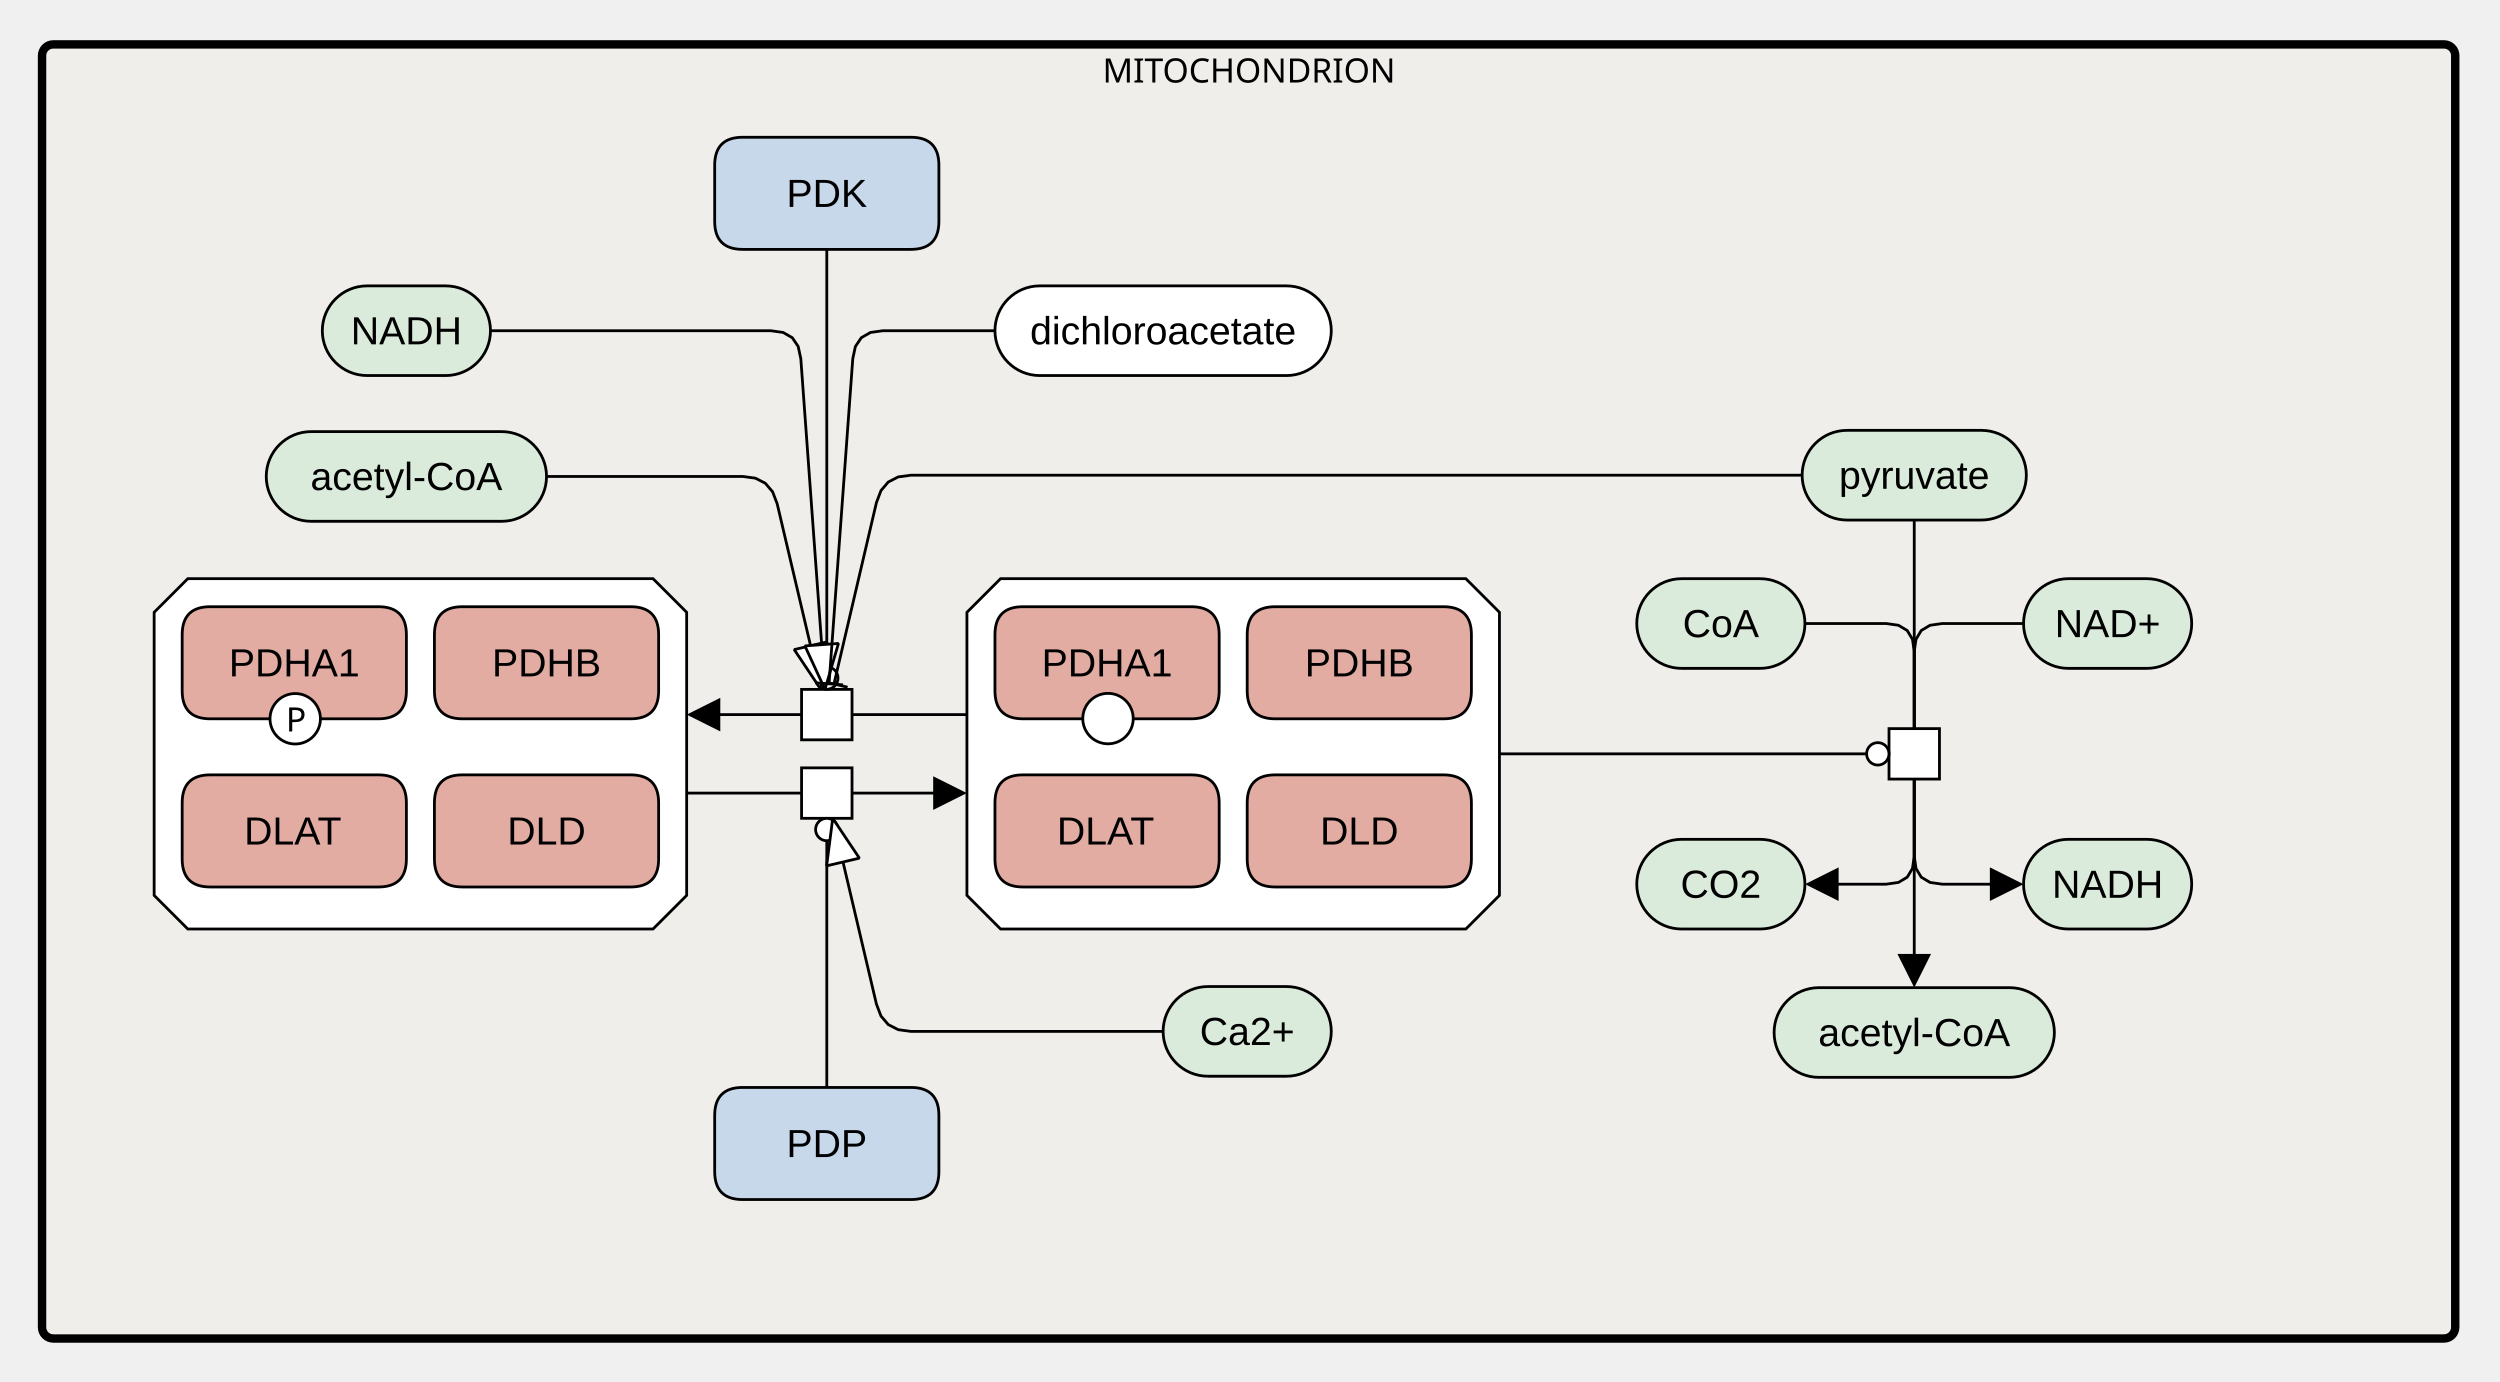
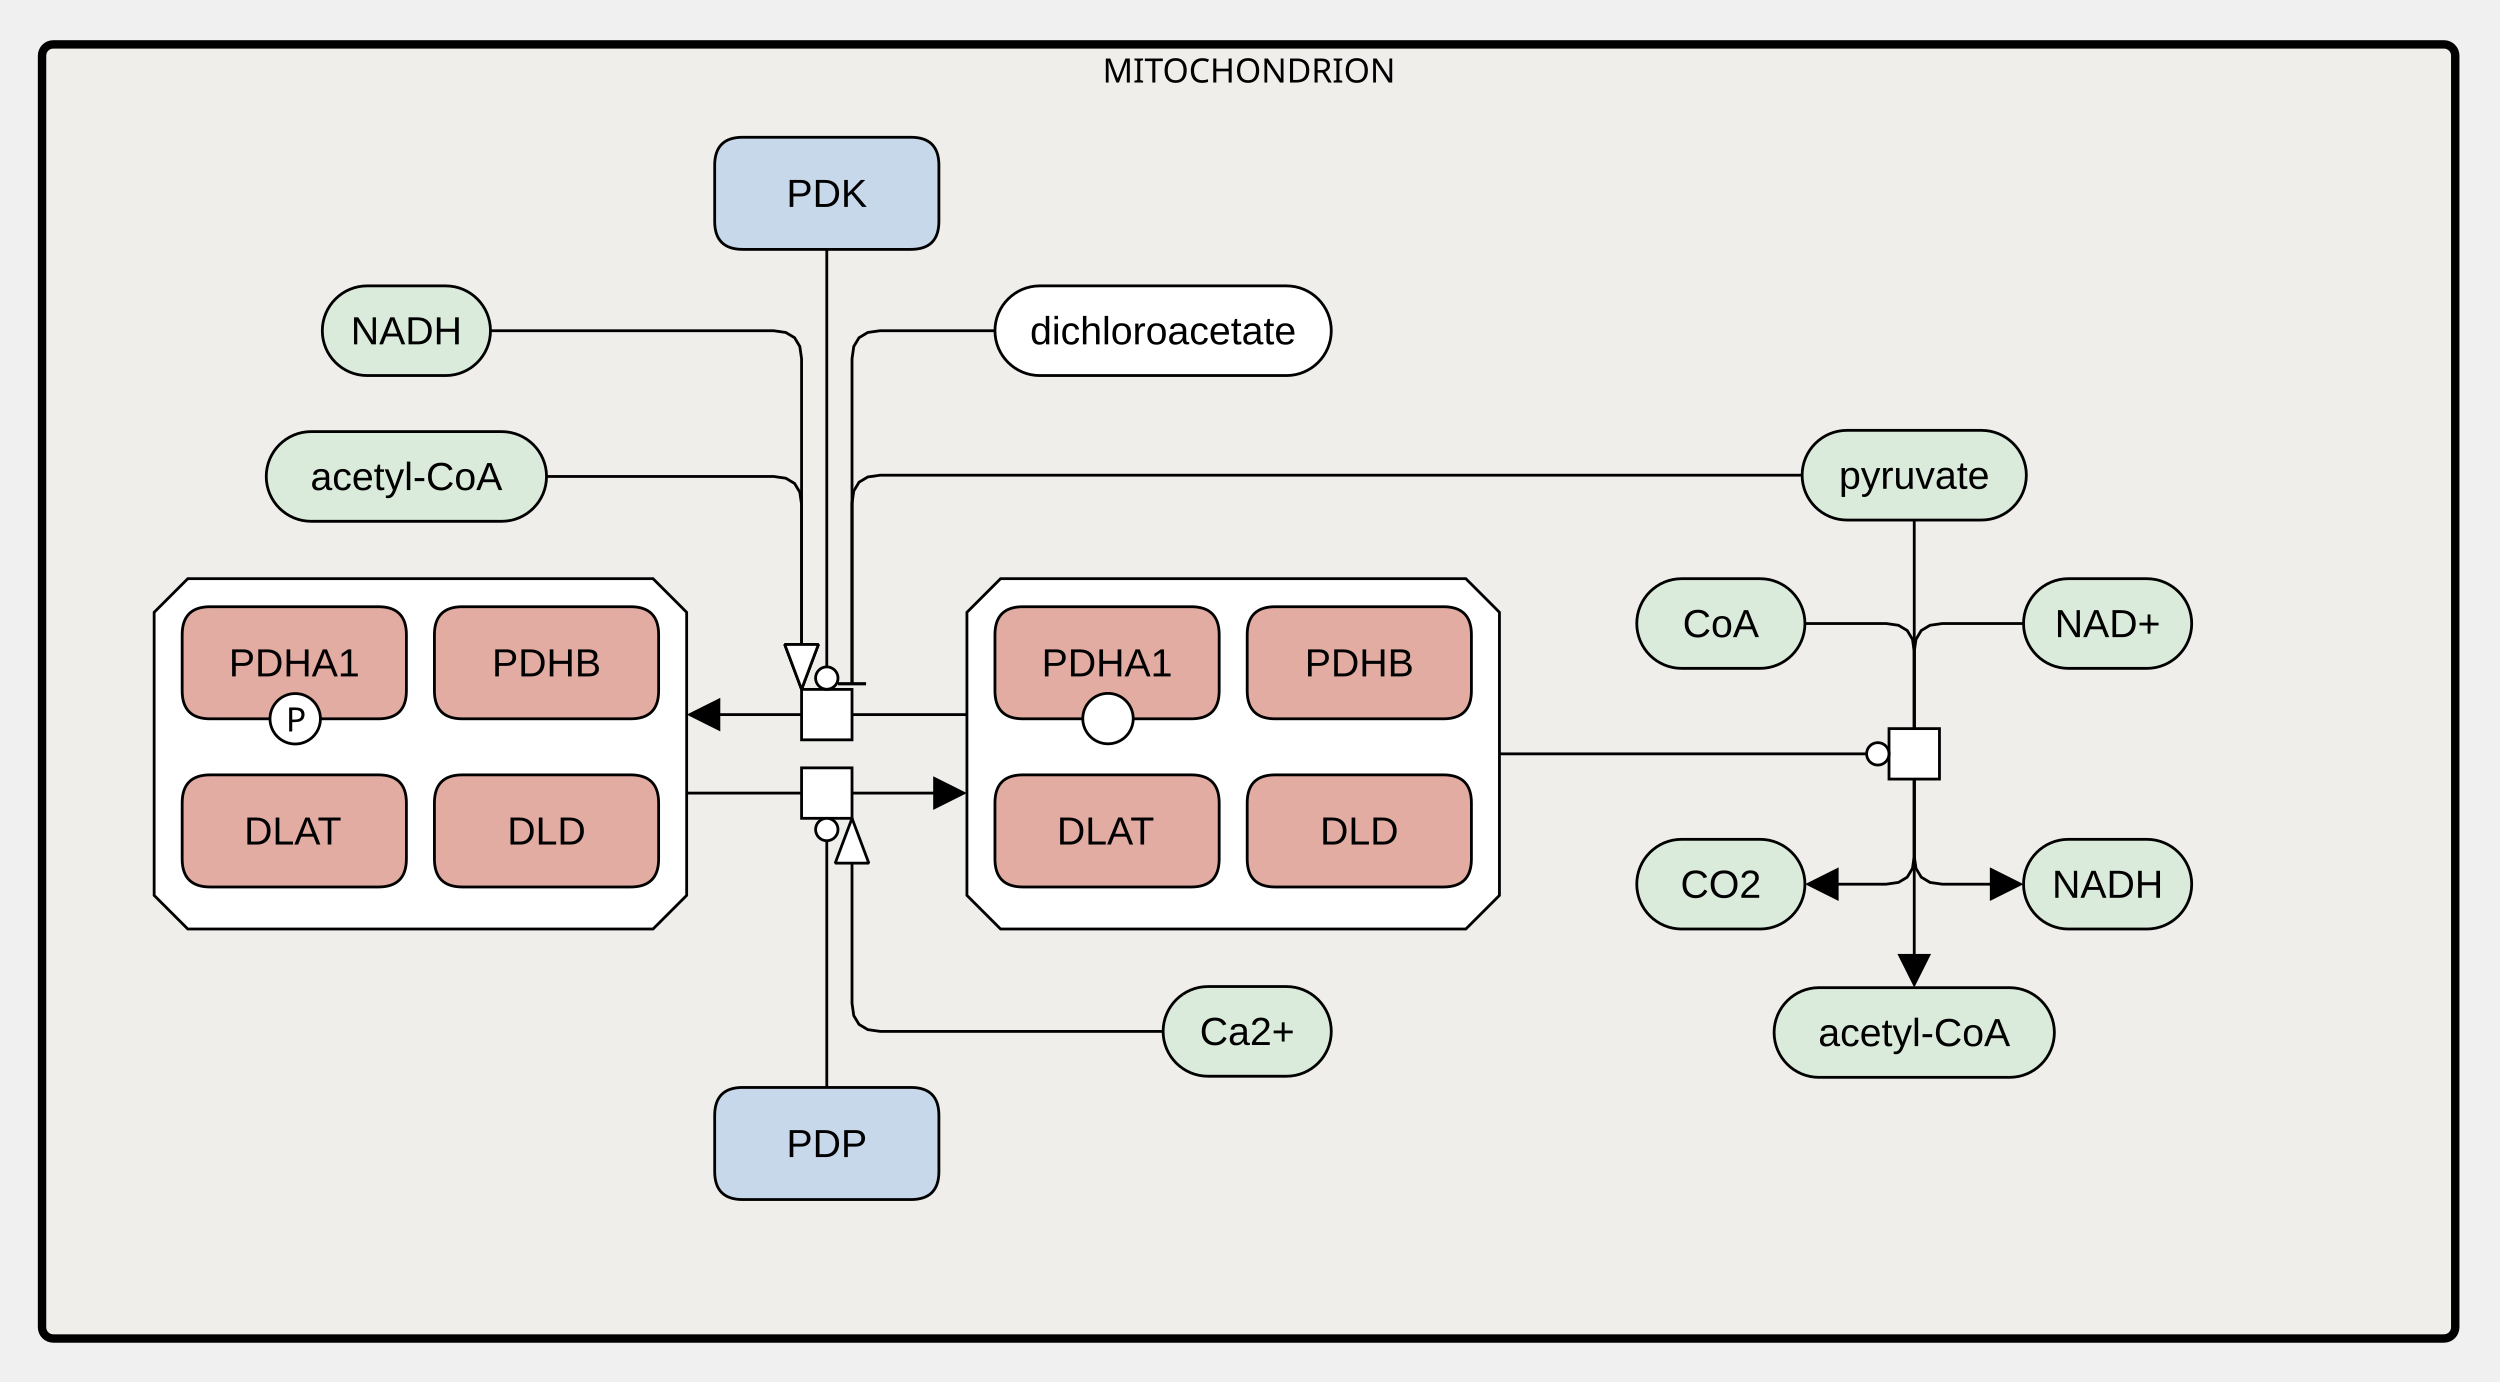
<svg xmlns="http://www.w3.org/2000/svg" xmlns:xlink="http://www.w3.org/1999/xlink" fill-opacity="1" color-rendering="auto" color-interpolation="auto" text-rendering="auto" stroke="black" stroke-linecap="square" width="892" stroke-miterlimit="10" shape-rendering="auto" stroke-opacity="1" fill="black" stroke-dasharray="none" font-weight="normal" stroke-width="1" height="493" font-family="'Dialog'" font-style="normal" stroke-linejoin="miter" font-size="12px" stroke-dashoffset="0" image-rendering="auto">
  <defs id="genericDefs" />
  <g>
    <defs id="defs1">
      <clipPath clipPathUnits="userSpaceOnUse" id="clipPath1">
        <path d="M0 0 L892 0 L892 493 L0 493 L0 0 Z" />
      </clipPath>
    </defs>
    <g id="y.node.0">
      <g transform="matrix(1,0,0,1,-415,-137)" fill-opacity="0.447" fill="rgb(237,235,228)" text-rendering="geometricPrecision" shape-rendering="geometricPrecision" stroke="rgb(237,235,228)" stroke-opacity="0.447">
        <rect x="430" y="152.842" width="861.029" rx="4" ry="4" height="461.736" stroke="none" />
      </g>
      <g>
        <g text-rendering="geometricPrecision" stroke-miterlimit="1.45" shape-rendering="geometricPrecision" font-family="sans-serif" transform="matrix(1,0,0,1,-415,-137)" stroke-linecap="butt">
          <text x="808.398" xml:space="preserve" y="166.443" stroke="none">MITOCHONDRION</text>
        </g>
      </g>
      <g text-rendering="geometricPrecision" stroke-miterlimit="1.45" stroke-width="3" shape-rendering="geometricPrecision" transform="matrix(1,0,0,1,-415,-137)" stroke-linecap="butt">
        <rect x="430" y="152.842" fill="none" width="861.029" rx="4" ry="4" height="461.736" />
      </g>
    </g>
    <g id="y.node.1">
      <a target="_blank" xlink:type="simple" xlink:href="https://www.ebi.ac.uk/chebi/searchId.do?chebiId=CHEBI:15361" xlink:show="new">
        <g fill="rgb(219,235,219)" text-rendering="geometricPrecision" shape-rendering="geometricPrecision" transform="matrix(1,0,0,1,-415,-137)" stroke="rgb(219,235,219)">
          <rect x="1058" y="290.552" width="80" rx="16" ry="16" height="32" stroke="none" />
        </g>
        <g text-rendering="geometricPrecision" stroke-miterlimit="1.45" shape-rendering="geometricPrecision" transform="matrix(1,0,0,1,-415,-137)" stroke-linecap="butt">
          <rect x="1058" y="290.552" fill="none" width="80" rx="16" ry="16" height="32" />
        </g>
        <g>
          <g font-size="14px" stroke-linecap="butt" transform="matrix(1,0,0,1,-415,-137)" text-rendering="geometricPrecision" font-family="'Arial'" shape-rendering="geometricPrecision" stroke-miterlimit="1.45">
            <text x="1071.152" xml:space="preserve" y="311.406" stroke="none">pyruvate</text>
          </g>
        </g>
      </a>
    </g>
    <g id="y.node.2">
      <g fill="white" text-rendering="geometricPrecision" shape-rendering="geometricPrecision" transform="matrix(1,0,0,1,-415,-137)" stroke="white">
        <rect x="1089" width="18" height="18" y="396.974" stroke="none" />
      </g>
      <g text-rendering="geometricPrecision" stroke-miterlimit="1.45" shape-rendering="geometricPrecision" transform="matrix(1,0,0,1,-415,-137)" stroke-linecap="butt">
        <rect fill="none" x="1089" width="18" height="18" y="396.974" />
      </g>
      <g />
    </g>
    <g id="y.node.3">
      <g fill="rgb(200,216,235)" text-rendering="geometricPrecision" shape-rendering="geometricPrecision" transform="matrix(1,0,0,1,-415,-137)" stroke="rgb(200,216,235)">
        <path d="M670 195.975 Q670 185.975 680 185.975 L740 185.975 Q750 185.975 750 195.975 L750 215.975 Q750 225.975 740 225.975 L680 225.975 Q670 225.975 670 215.975 Z" stroke="none" />
      </g>
      <g text-rendering="geometricPrecision" stroke-miterlimit="1.45" shape-rendering="geometricPrecision" transform="matrix(1,0,0,1,-415,-137)" stroke-linecap="butt">
        <path fill="none" d="M670 195.975 Q670 185.975 680 185.975 L740 185.975 Q750 185.975 750 195.975 L750 215.975 Q750 225.975 740 225.975 L680 225.975 Q670 225.975 670 215.975 Z" />
      </g>
      <g>
        <g font-size="14px" stroke-linecap="butt" transform="matrix(1,0,0,1,-415,-137)" text-rendering="geometricPrecision" font-family="'Arial'" shape-rendering="geometricPrecision" stroke-miterlimit="1.45">
          <text x="695.607" xml:space="preserve" y="210.828" stroke="none">PDK</text>
        </g>
      </g>
    </g>
    <g id="y.node.4">
      <g fill="rgb(200,216,235)" text-rendering="geometricPrecision" shape-rendering="geometricPrecision" transform="matrix(1,0,0,1,-415,-137)" stroke="rgb(200,216,235)">
        <path d="M670 535 Q670 525 680 525 L740 525 Q750 525 750 535 L750 555 Q750 565 740 565 L680 565 Q670 565 670 555 Z" stroke="none" />
      </g>
      <g text-rendering="geometricPrecision" stroke-miterlimit="1.45" shape-rendering="geometricPrecision" transform="matrix(1,0,0,1,-415,-137)" stroke-linecap="butt">
        <path fill="none" d="M670 535 Q670 525 680 525 L740 525 Q750 525 750 535 L750 555 Q750 565 740 565 L680 565 Q670 565 670 555 Z" />
      </g>
      <g>
        <g font-size="14px" stroke-linecap="butt" transform="matrix(1,0,0,1,-415,-137)" text-rendering="geometricPrecision" font-family="'Arial'" shape-rendering="geometricPrecision" stroke-miterlimit="1.45">
          <text x="695.607" xml:space="preserve" y="549.854" stroke="none">PDP</text>
        </g>
      </g>
    </g>
    <g id="y.node.5">
      <g fill="white" text-rendering="geometricPrecision" shape-rendering="geometricPrecision" transform="matrix(1,0,0,1,-415,-137)" stroke="white">
        <rect x="701" width="18" height="18" y="382.974" stroke="none" />
      </g>
      <g text-rendering="geometricPrecision" stroke-miterlimit="1.45" shape-rendering="geometricPrecision" transform="matrix(1,0,0,1,-415,-137)" stroke-linecap="butt">
        <rect fill="none" x="701" width="18" height="18" y="382.974" />
      </g>
      <g />
    </g>
    <g id="y.node.6">
      <g fill="white" text-rendering="geometricPrecision" shape-rendering="geometricPrecision" transform="matrix(1,0,0,1,-415,-137)" stroke="white">
        <rect x="701" width="18" height="18" y="410.974" stroke="none" />
      </g>
      <g text-rendering="geometricPrecision" stroke-miterlimit="1.45" shape-rendering="geometricPrecision" transform="matrix(1,0,0,1,-415,-137)" stroke-linecap="butt">
        <rect fill="none" x="701" width="18" height="18" y="410.974" />
      </g>
      <g />
    </g>
    <g id="y.node.7">
      <a target="_blank" xlink:type="simple" xlink:href="https://www.ebi.ac.uk/chebi/searchId.do?chebiId=CHEBI:57287" xlink:show="new">
        <g fill="rgb(219,235,219)" text-rendering="geometricPrecision" shape-rendering="geometricPrecision" transform="matrix(1,0,0,1,-415,-137)" stroke="rgb(219,235,219)">
          <rect x="999" y="343.474" width="60" rx="16" ry="16" height="32" stroke="none" />
        </g>
        <g text-rendering="geometricPrecision" stroke-miterlimit="1.45" shape-rendering="geometricPrecision" transform="matrix(1,0,0,1,-415,-137)" stroke-linecap="butt">
          <rect x="999" y="343.474" fill="none" width="60" rx="16" ry="16" height="32" />
        </g>
        <g>
          <g font-size="14px" stroke-linecap="butt" transform="matrix(1,0,0,1,-415,-137)" text-rendering="geometricPrecision" font-family="'Arial'" shape-rendering="geometricPrecision" stroke-miterlimit="1.45">
            <text x="1015.383" xml:space="preserve" y="364.328" stroke="none">CoA</text>
          </g>
        </g>
      </a>
    </g>
    <g id="y.node.8">
      <a target="_blank" xlink:type="simple" xlink:href="https://www.ebi.ac.uk/chebi/searchId.do?chebiId=CHEBI:57540" xlink:show="new">
        <g fill="rgb(219,235,219)" text-rendering="geometricPrecision" shape-rendering="geometricPrecision" transform="matrix(1,0,0,1,-415,-137)" stroke="rgb(219,235,219)">
          <rect x="1137" y="343.474" width="60" rx="16" ry="16" height="32" stroke="none" />
        </g>
        <g text-rendering="geometricPrecision" stroke-miterlimit="1.45" shape-rendering="geometricPrecision" transform="matrix(1,0,0,1,-415,-137)" stroke-linecap="butt">
          <rect x="1137" y="343.474" fill="none" width="60" rx="16" ry="16" height="32" />
        </g>
        <g>
          <g font-size="14px" stroke-linecap="butt" transform="matrix(1,0,0,1,-415,-137)" text-rendering="geometricPrecision" font-family="'Arial'" shape-rendering="geometricPrecision" stroke-miterlimit="1.45">
            <text x="1148.133" xml:space="preserve" y="364.328" stroke="none">NAD+</text>
          </g>
        </g>
      </a>
    </g>
    <g id="y.node.9">
      <a target="_blank" xlink:type="simple" xlink:href="https://www.ebi.ac.uk/chebi/searchId.do?chebiId=CHEBI:16526" xlink:show="new">
        <g fill="rgb(219,235,219)" text-rendering="geometricPrecision" shape-rendering="geometricPrecision" transform="matrix(1,0,0,1,-415,-137)" stroke="rgb(219,235,219)">
          <rect x="999" y="436.474" width="60" rx="16" ry="16" height="32" stroke="none" />
        </g>
        <g text-rendering="geometricPrecision" stroke-miterlimit="1.45" shape-rendering="geometricPrecision" transform="matrix(1,0,0,1,-415,-137)" stroke-linecap="butt">
          <rect x="999" y="436.474" fill="none" width="60" rx="16" ry="16" height="32" />
        </g>
        <g>
          <g font-size="14px" stroke-linecap="butt" transform="matrix(1,0,0,1,-415,-137)" text-rendering="geometricPrecision" font-family="'Arial'" shape-rendering="geometricPrecision" stroke-miterlimit="1.45">
            <text x="1014.607" xml:space="preserve" y="457.328" stroke="none">CO2</text>
          </g>
        </g>
      </a>
    </g>
    <g id="y.node.10">
      <a target="_blank" xlink:type="simple" xlink:href="https://www.ebi.ac.uk/chebi/searchId.do?chebiId=CHEBI:57945" xlink:show="new">
        <g fill="rgb(219,235,219)" text-rendering="geometricPrecision" shape-rendering="geometricPrecision" transform="matrix(1,0,0,1,-415,-137)" stroke="rgb(219,235,219)">
          <rect x="1137" y="436.474" width="60" rx="16" ry="16" height="32" stroke="none" />
        </g>
        <g text-rendering="geometricPrecision" stroke-miterlimit="1.45" shape-rendering="geometricPrecision" transform="matrix(1,0,0,1,-415,-137)" stroke-linecap="butt">
          <rect x="1137" y="436.474" fill="none" width="60" rx="16" ry="16" height="32" />
        </g>
        <g>
          <g font-size="14px" stroke-linecap="butt" transform="matrix(1,0,0,1,-415,-137)" text-rendering="geometricPrecision" font-family="'Arial'" shape-rendering="geometricPrecision" stroke-miterlimit="1.45">
            <text x="1147.166" xml:space="preserve" y="457.328" stroke="none">NADH</text>
          </g>
        </g>
      </a>
    </g>
    <g id="y.node.11">
      <a target="_blank" xlink:type="simple" xlink:href="https://www.ebi.ac.uk/chebi/searchId.do?chebiId=CHEBI:57288" xlink:show="new">
        <g fill="rgb(219,235,219)" text-rendering="geometricPrecision" shape-rendering="geometricPrecision" transform="matrix(1,0,0,1,-415,-137)" stroke="rgb(219,235,219)">
          <rect x="1048" y="489.397" width="100" rx="16" ry="16" height="32" stroke="none" />
        </g>
        <g text-rendering="geometricPrecision" stroke-miterlimit="1.45" shape-rendering="geometricPrecision" transform="matrix(1,0,0,1,-415,-137)" stroke-linecap="butt">
          <rect x="1048" y="489.397" fill="none" width="100" rx="16" ry="16" height="32" />
        </g>
        <g>
          <g font-size="14px" stroke-linecap="butt" transform="matrix(1,0,0,1,-415,-137)" text-rendering="geometricPrecision" font-family="'Arial'" shape-rendering="geometricPrecision" stroke-miterlimit="1.45">
            <text x="1063.766" xml:space="preserve" y="510.25" stroke="none">acetyl-CoA</text>
          </g>
        </g>
      </a>
    </g>
    <g id="y.edge.0">
      <g text-rendering="geometricPrecision" stroke-miterlimit="1.45" shape-rendering="geometricPrecision" transform="matrix(1,0,0,1,-415,-137)" stroke-linecap="butt">
        <path fill="none" d="M1098 322.524 L1098 396.969" />
      </g>
    </g>
    <g id="y.edge.11">
      <g text-rendering="geometricPrecision" stroke-miterlimit="1.45" shape-rendering="geometricPrecision" transform="matrix(1,0,0,1,-415,-137)" stroke-linecap="butt">
        <path fill="none" d="M710 226 L710 374.938" />
      </g>
      <g stroke-linecap="butt" transform="matrix(1,0,0,1,-415,-137)" fill="white" text-rendering="geometricPrecision" shape-rendering="geometricPrecision" stroke="white" stroke-miterlimit="1.45">
        <path d="M710 382.938 C707.791 382.938 706 381.147 706 378.938 C706 376.729 707.791 374.938 710 374.938 C712.209 374.938 714 376.729 714 378.938 C714 381.147 712.209 382.938 710 382.938 Z" stroke="none" />
        <path fill="none" d="M710 382.938 C707.791 382.938 706 381.147 706 378.938 C706 376.729 707.791 374.938 710 374.938 C712.209 374.938 714 376.729 714 378.938 C714 381.147 712.209 382.938 710 382.938 Z" stroke="black" />
      </g>
    </g>
    <g id="y.edge.13">
      <g text-rendering="geometricPrecision" stroke-miterlimit="1.45" shape-rendering="geometricPrecision" transform="matrix(1,0,0,1,-415,-137)" stroke-linecap="butt">
-         <path fill="none" d="M1057.975 306.552 L740 306.552 L735.482 307.161 L731.93 308.986 L729.343 312.029 L727.72 316.289 L712.556 381.06" />
-         <path d="M717.424 382.199 L707.687 379.92 Z" stroke="none" />
-         <path fill="none" stroke-miterlimit="10" d="M717.424 382.199 L707.687 379.92 Z" stroke-linecap="square" />
+         <path fill="none" d="M1057.981 306.552 L729 306.552 L724.625 307.177 L721.5 309.052 L719.625 312.177 L719 316.552 L719 380.974" />
+         <path d="M724 380.974 L714 380.974 Z" stroke="none" />
+         <path fill="none" stroke-miterlimit="10" d="M724 380.974 L714 380.974 Z" stroke-linecap="square" />
      </g>
    </g>
    <g id="y.edge.12">
      <g text-rendering="geometricPrecision" stroke-miterlimit="1.45" shape-rendering="geometricPrecision" transform="matrix(1,0,0,1,-415,-137)" stroke-linecap="butt">
        <path fill="none" d="M710 525.007 L710 436.975" />
        <path fill="white" d="M710 428.975 C712.209 428.975 714 430.766 714 432.975 C714 435.184 712.209 436.975 710 436.975 C707.791 436.975 706 435.184 706 432.975 C706 430.766 707.791 428.975 710 428.975 Z" stroke="none" />
        <path fill="none" d="M710 428.975 C712.209 428.975 714 430.766 714 432.975 C714 435.184 712.209 436.975 710 436.975 C707.791 436.975 706 435.184 706 432.975 C706 430.766 707.791 428.975 710 428.975 Z" />
      </g>
    </g>
    <g id="y.edge.2">
      <g text-rendering="geometricPrecision" stroke-miterlimit="1.45" shape-rendering="geometricPrecision" transform="matrix(1,0,0,1,-415,-137)" stroke-linecap="butt">
        <path fill="none" d="M1059.019 359.474 L1088 359.474 L1092.375 360.099 L1095.5 361.974 L1097.375 365.099 L1098 369.474 L1098 396.938" />
      </g>
    </g>
    <g id="y.edge.3">
      <g text-rendering="geometricPrecision" stroke-miterlimit="1.45" shape-rendering="geometricPrecision" transform="matrix(1,0,0,1,-415,-137)" stroke-linecap="butt">
        <path fill="none" d="M1136.981 359.474 L1108 359.474 L1103.625 360.099 L1100.5 361.974 L1098.625 365.099 L1098 369.474 L1098 396.938" />
      </g>
    </g>
    <g id="y.edge.4">
      <g text-rendering="geometricPrecision" stroke-miterlimit="1.45" shape-rendering="geometricPrecision" transform="matrix(1,0,0,1,-415,-137)" stroke-linecap="butt">
        <path fill="none" d="M1098 415.011 L1098 442.474 L1097.375 446.849 L1095.5 449.974 L1092.375 451.849 L1088 452.474 L1070.019 452.474" />
        <path d="M1059.019 452.474 L1071.019 458.474 L1071.019 446.474 Z" stroke="none" />
      </g>
    </g>
    <g id="y.edge.5">
      <g text-rendering="geometricPrecision" stroke-miterlimit="1.45" shape-rendering="geometricPrecision" transform="matrix(1,0,0,1,-415,-137)" stroke-linecap="butt">
        <path fill="none" d="M1098 415.011 L1098 442.474 L1098.625 446.849 L1100.5 449.974 L1103.625 451.849 L1108 452.474 L1125.981 452.474" />
        <path d="M1136.981 452.474 L1124.981 446.474 L1124.981 458.474 Z" stroke="none" />
      </g>
    </g>
    <g id="y.edge.1">
      <g text-rendering="geometricPrecision" stroke-miterlimit="1.45" shape-rendering="geometricPrecision" transform="matrix(1,0,0,1,-415,-137)" stroke-linecap="butt">
        <path fill="none" d="M1098 414.955 L1098 478.366" />
        <path d="M1098 489.366 L1104 477.366 L1092 477.366 Z" stroke="none" />
      </g>
    </g>
    <g id="y.node.12">
      <g fill="white" text-rendering="geometricPrecision" shape-rendering="geometricPrecision" transform="matrix(1,0,0,1,-415,-137)" stroke="white">
        <path d="M772 343.474 L938 343.474 L950 355.474 L950 456.474 L938 468.474 L772 468.474 L760 456.474 L760 355.474 Z" stroke="none" />
      </g>
      <g text-rendering="geometricPrecision" stroke-miterlimit="1.45" shape-rendering="geometricPrecision" transform="matrix(1,0,0,1,-415,-137)" stroke-linecap="butt">
        <path fill="none" d="M772 343.474 L938 343.474 L950 355.474 L950 456.474 L938 468.474 L772 468.474 L760 456.474 L760 355.474 Z" />
      </g>
      <g />
    </g>
    <g id="y.node.13">
      <a target="_blank" xlink:type="simple" xlink:href="https://www.uniprot.org/uniprotkb/P08559" xlink:show="new">
        <g fill="rgb(226,172,163)" text-rendering="geometricPrecision" shape-rendering="geometricPrecision" transform="matrix(1,0,0,1,-415,-137)" stroke="rgb(226,172,163)">
          <path d="M770 363.474 Q770 353.474 780 353.474 L840 353.474 Q850 353.474 850 363.474 L850 383.474 Q850 393.474 840 393.474 L780 393.474 Q770 393.474 770 383.474 Z" stroke="none" />
        </g>
        <g text-rendering="geometricPrecision" stroke-miterlimit="1.45" shape-rendering="geometricPrecision" transform="matrix(1,0,0,1,-415,-137)" stroke-linecap="butt">
          <path fill="none" d="M770 363.474 Q770 353.474 780 353.474 L840 353.474 Q850 353.474 850 363.474 L850 383.474 Q850 393.474 840 393.474 L780 393.474 Q770 393.474 770 383.474 Z" />
        </g>
        <g>
          <g font-size="14px" stroke-linecap="butt" transform="matrix(1,0,0,1,-415,-137)" text-rendering="geometricPrecision" font-family="'Arial'" shape-rendering="geometricPrecision" stroke-miterlimit="1.45">
            <text x="786.659" xml:space="preserve" y="378.328" stroke="none">PDHA1</text>
          </g>
        </g>
        <g>
          <g fill="white" text-rendering="geometricPrecision" shape-rendering="geometricPrecision" transform="matrix(1,0,0,1,-415,-137) translate(801.3331,384.3923)" stroke="white">
            <rect x="0" y="0" width="18" rx="9" ry="9" height="18" stroke="none" />
          </g>
          <g text-rendering="geometricPrecision" stroke-miterlimit="1.45" shape-rendering="geometricPrecision" transform="matrix(1,0,0,1,-415,-137) translate(801.3331,384.3923)" stroke-linecap="butt">
            <rect x="0" y="0" fill="none" width="18" rx="9" ry="9" height="18" />
          </g>
        </g>
      </a>
    </g>
    <g id="y.node.14">
      <a target="_blank" xlink:type="simple" xlink:href="https://www.uniprot.org/uniprotkb/P11177" xlink:show="new">
        <g fill="rgb(226,172,163)" text-rendering="geometricPrecision" shape-rendering="geometricPrecision" transform="matrix(1,0,0,1,-415,-137)" stroke="rgb(226,172,163)">
          <path d="M860 363.474 Q860 353.474 870 353.474 L930 353.474 Q940 353.474 940 363.474 L940 383.474 Q940 393.474 930 393.474 L870 393.474 Q860 393.474 860 383.474 Z" stroke="none" />
        </g>
        <g text-rendering="geometricPrecision" stroke-miterlimit="1.45" shape-rendering="geometricPrecision" transform="matrix(1,0,0,1,-415,-137)" stroke-linecap="butt">
          <path fill="none" d="M860 363.474 Q860 353.474 870 353.474 L930 353.474 Q940 353.474 940 363.474 L940 383.474 Q940 393.474 930 393.474 L870 393.474 Q860 393.474 860 383.474 Z" />
        </g>
        <g>
          <g font-size="14px" stroke-linecap="butt" transform="matrix(1,0,0,1,-415,-137)" text-rendering="geometricPrecision" font-family="'Arial'" shape-rendering="geometricPrecision" stroke-miterlimit="1.45">
            <text x="880.552" xml:space="preserve" y="378.328" stroke="none">PDHB</text>
          </g>
        </g>
      </a>
    </g>
    <g id="y.node.15">
      <a target="_blank" xlink:type="simple" xlink:href="https://www.uniprot.org/uniprotkb/P10515" xlink:show="new">
        <g fill="rgb(226,172,163)" text-rendering="geometricPrecision" shape-rendering="geometricPrecision" transform="matrix(1,0,0,1,-415,-137)" stroke="rgb(226,172,163)">
          <path d="M770 423.474 Q770 413.474 780 413.474 L840 413.474 Q850 413.474 850 423.474 L850 443.474 Q850 453.474 840 453.474 L780 453.474 Q770 453.474 770 443.474 Z" stroke="none" />
        </g>
        <g text-rendering="geometricPrecision" stroke-miterlimit="1.45" shape-rendering="geometricPrecision" transform="matrix(1,0,0,1,-415,-137)" stroke-linecap="butt">
          <path fill="none" d="M770 423.474 Q770 413.474 780 413.474 L840 413.474 Q850 413.474 850 423.474 L850 443.474 Q850 453.474 840 453.474 L780 453.474 Q770 453.474 770 443.474 Z" />
        </g>
        <g>
          <g font-size="14px" stroke-linecap="butt" transform="matrix(1,0,0,1,-415,-137)" text-rendering="geometricPrecision" font-family="'Arial'" shape-rendering="geometricPrecision" stroke-miterlimit="1.45">
            <text x="792.107" xml:space="preserve" y="438.328" stroke="none">DLAT</text>
          </g>
        </g>
      </a>
    </g>
    <g id="y.node.16">
      <a target="_blank" xlink:type="simple" xlink:href="https://www.uniprot.org/uniprotkb/P09622" xlink:show="new">
        <g fill="rgb(226,172,163)" text-rendering="geometricPrecision" shape-rendering="geometricPrecision" transform="matrix(1,0,0,1,-415,-137)" stroke="rgb(226,172,163)">
          <path d="M860 423.474 Q860 413.474 870 413.474 L930 413.474 Q940 413.474 940 423.474 L940 443.474 Q940 453.474 930 453.474 L870 453.474 Q860 453.474 860 443.474 Z" stroke="none" />
        </g>
        <g text-rendering="geometricPrecision" stroke-miterlimit="1.45" shape-rendering="geometricPrecision" transform="matrix(1,0,0,1,-415,-137)" stroke-linecap="butt">
          <path fill="none" d="M860 423.474 Q860 413.474 870 413.474 L930 413.474 Q940 413.474 940 423.474 L940 443.474 Q940 453.474 930 453.474 L870 453.474 Q860 453.474 860 443.474 Z" />
        </g>
        <g>
          <g font-size="14px" stroke-linecap="butt" transform="matrix(1,0,0,1,-415,-137)" text-rendering="geometricPrecision" font-family="'Arial'" shape-rendering="geometricPrecision" stroke-miterlimit="1.45">
            <text x="885.997" xml:space="preserve" y="438.328" stroke="none">DLD</text>
          </g>
        </g>
      </a>
    </g>
    <g id="y.edge.10">
      <g text-rendering="geometricPrecision" stroke-miterlimit="1.45" shape-rendering="geometricPrecision" transform="matrix(1,0,0,1,-415,-137)" stroke-linecap="butt">
        <path fill="none" d="M719.033 419.974 L748.96 419.974" />
        <path d="M759.96 419.974 L747.96 413.974 L747.96 425.974 Z" stroke="none" />
      </g>
    </g>
    <g id="y.edge.6">
      <g text-rendering="geometricPrecision" stroke-miterlimit="1.45" shape-rendering="geometricPrecision" transform="matrix(1,0,0,1,-415,-137)" stroke-linecap="butt">
        <path fill="none" d="M950.011 405.974 L1081.004 405.974" />
        <path fill="white" d="M1089.004 405.974 C1089.004 408.184 1087.213 409.974 1085.004 409.974 C1082.794 409.974 1081.004 408.184 1081.004 405.974 C1081.004 403.765 1082.794 401.974 1085.004 401.974 C1087.213 401.974 1089.004 403.765 1089.004 405.974 Z" stroke="none" />
        <path fill="none" d="M1089.004 405.974 C1089.004 408.184 1087.213 409.974 1085.004 409.974 C1082.794 409.974 1081.004 408.184 1081.004 405.974 C1081.004 403.765 1082.794 401.974 1085.004 401.974 C1087.213 401.974 1089.004 403.765 1089.004 405.974 Z" />
      </g>
    </g>
    <g id="y.edge.7">
      <g text-rendering="geometricPrecision" stroke-miterlimit="1.45" shape-rendering="geometricPrecision" transform="matrix(1,0,0,1,-415,-137)" stroke-linecap="butt">
        <path fill="none" d="M759.951 391.974 L719.024 391.974" />
      </g>
    </g>
    <g id="y.node.17">
      <g fill="white" text-rendering="geometricPrecision" shape-rendering="geometricPrecision" transform="matrix(1,0,0,1,-415,-137)" stroke="white">
        <path d="M482 343.474 L648 343.474 L660 355.474 L660 456.474 L648 468.474 L482 468.474 L470 456.474 L470 355.474 Z" stroke="none" />
      </g>
      <g text-rendering="geometricPrecision" stroke-miterlimit="1.45" shape-rendering="geometricPrecision" transform="matrix(1,0,0,1,-415,-137)" stroke-linecap="butt">
        <path fill="none" d="M482 343.474 L648 343.474 L660 355.474 L660 456.474 L648 468.474 L482 468.474 L470 456.474 L470 355.474 Z" />
      </g>
      <g />
    </g>
    <g id="y.node.18">
      <a target="_blank" xlink:type="simple" xlink:href="https://www.uniprot.org/uniprotkb/P08559" xlink:show="new">
        <g fill="rgb(226,172,163)" text-rendering="geometricPrecision" shape-rendering="geometricPrecision" transform="matrix(1,0,0,1,-415,-137)" stroke="rgb(226,172,163)">
          <path d="M480 363.474 Q480 353.474 490 353.474 L550 353.474 Q560 353.474 560 363.474 L560 383.474 Q560 393.474 550 393.474 L490 393.474 Q480 393.474 480 383.474 Z" stroke="none" />
        </g>
        <g text-rendering="geometricPrecision" stroke-miterlimit="1.45" shape-rendering="geometricPrecision" transform="matrix(1,0,0,1,-415,-137)" stroke-linecap="butt">
          <path fill="none" d="M480 363.474 Q480 353.474 490 353.474 L550 353.474 Q560 353.474 560 363.474 L560 383.474 Q560 393.474 550 393.474 L490 393.474 Q480 393.474 480 383.474 Z" />
        </g>
        <g>
          <g font-size="14px" stroke-linecap="butt" transform="matrix(1,0,0,1,-415,-137)" text-rendering="geometricPrecision" font-family="'Arial'" shape-rendering="geometricPrecision" stroke-miterlimit="1.45">
            <text x="496.659" xml:space="preserve" y="378.328" stroke="none">PDHA1</text>
          </g>
        </g>
        <g>
          <g fill="white" text-rendering="geometricPrecision" shape-rendering="geometricPrecision" transform="matrix(1,0,0,1,-415,-137) translate(511.3331,384.4587)" stroke="white">
            <rect x="0" y="0" width="18" rx="9" ry="9" height="18" stroke="none" />
          </g>
          <g text-rendering="geometricPrecision" stroke-miterlimit="1.45" shape-rendering="geometricPrecision" transform="matrix(1,0,0,1,-415,-137) translate(511.3331,384.4587)" stroke-linecap="butt">
            <rect x="0" y="0" fill="none" width="18" rx="9" ry="9" height="18" />
            <text x="5.684" xml:space="preserve" y="13.535" font-family="sans-serif" stroke="none">P</text>
          </g>
        </g>
      </a>
    </g>
    <g id="y.node.19">
      <a target="_blank" xlink:type="simple" xlink:href="https://www.uniprot.org/uniprotkb/P11177" xlink:show="new">
        <g fill="rgb(226,172,163)" text-rendering="geometricPrecision" shape-rendering="geometricPrecision" transform="matrix(1,0,0,1,-415,-137)" stroke="rgb(226,172,163)">
          <path d="M570 363.474 Q570 353.474 580 353.474 L640 353.474 Q650 353.474 650 363.474 L650 383.474 Q650 393.474 640 393.474 L580 393.474 Q570 393.474 570 383.474 Z" stroke="none" />
        </g>
        <g text-rendering="geometricPrecision" stroke-miterlimit="1.45" shape-rendering="geometricPrecision" transform="matrix(1,0,0,1,-415,-137)" stroke-linecap="butt">
          <path fill="none" d="M570 363.474 Q570 353.474 580 353.474 L640 353.474 Q650 353.474 650 363.474 L650 383.474 Q650 393.474 640 393.474 L580 393.474 Q570 393.474 570 383.474 Z" />
        </g>
        <g>
          <g font-size="14px" stroke-linecap="butt" transform="matrix(1,0,0,1,-415,-137)" text-rendering="geometricPrecision" font-family="'Arial'" shape-rendering="geometricPrecision" stroke-miterlimit="1.45">
            <text x="590.552" xml:space="preserve" y="378.328" stroke="none">PDHB</text>
          </g>
        </g>
      </a>
    </g>
    <g id="y.node.20">
      <a target="_blank" xlink:type="simple" xlink:href="https://www.uniprot.org/uniprotkb/P10515" xlink:show="new">
        <g fill="rgb(226,172,163)" text-rendering="geometricPrecision" shape-rendering="geometricPrecision" transform="matrix(1,0,0,1,-415,-137)" stroke="rgb(226,172,163)">
          <path d="M480 423.474 Q480 413.474 490 413.474 L550 413.474 Q560 413.474 560 423.474 L560 443.474 Q560 453.474 550 453.474 L490 453.474 Q480 453.474 480 443.474 Z" stroke="none" />
        </g>
        <g text-rendering="geometricPrecision" stroke-miterlimit="1.45" shape-rendering="geometricPrecision" transform="matrix(1,0,0,1,-415,-137)" stroke-linecap="butt">
          <path fill="none" d="M480 423.474 Q480 413.474 490 413.474 L550 413.474 Q560 413.474 560 423.474 L560 443.474 Q560 453.474 550 453.474 L490 453.474 Q480 453.474 480 443.474 Z" />
        </g>
        <g>
          <g font-size="14px" stroke-linecap="butt" transform="matrix(1,0,0,1,-415,-137)" text-rendering="geometricPrecision" font-family="'Arial'" shape-rendering="geometricPrecision" stroke-miterlimit="1.45">
            <text x="502.107" xml:space="preserve" y="438.328" stroke="none">DLAT</text>
          </g>
        </g>
      </a>
    </g>
    <g id="y.node.21">
      <a target="_blank" xlink:type="simple" xlink:href="https://www.uniprot.org/uniprotkb/P09622" xlink:show="new">
        <g fill="rgb(226,172,163)" text-rendering="geometricPrecision" shape-rendering="geometricPrecision" transform="matrix(1,0,0,1,-415,-137)" stroke="rgb(226,172,163)">
          <path d="M570 423.474 Q570 413.474 580 413.474 L640 413.474 Q650 413.474 650 423.474 L650 443.474 Q650 453.474 640 453.474 L580 453.474 Q570 453.474 570 443.474 Z" stroke="none" />
        </g>
        <g text-rendering="geometricPrecision" stroke-miterlimit="1.45" shape-rendering="geometricPrecision" transform="matrix(1,0,0,1,-415,-137)" stroke-linecap="butt">
          <path fill="none" d="M570 423.474 Q570 413.474 580 413.474 L640 413.474 Q650 413.474 650 423.474 L650 443.474 Q650 453.474 640 453.474 L580 453.474 Q570 453.474 570 443.474 Z" />
        </g>
        <g>
          <g font-size="14px" stroke-linecap="butt" transform="matrix(1,0,0,1,-415,-137)" text-rendering="geometricPrecision" font-family="'Arial'" shape-rendering="geometricPrecision" stroke-miterlimit="1.45">
            <text x="595.997" xml:space="preserve" y="438.328" stroke="none">DLD</text>
          </g>
        </g>
      </a>
    </g>
    <g id="y.node.22">
      <a target="_blank" xlink:type="simple" xlink:href="https://www.ebi.ac.uk/chebi/searchId.do?chebiId=CHEBI:29108" xlink:show="new">
        <g fill="rgb(219,235,219)" text-rendering="geometricPrecision" shape-rendering="geometricPrecision" transform="matrix(1,0,0,1,-415,-137)" stroke="rgb(219,235,219)">
          <rect x="830" y="489" width="60" rx="16" ry="16" height="32" stroke="none" />
        </g>
        <g text-rendering="geometricPrecision" stroke-miterlimit="1.45" shape-rendering="geometricPrecision" transform="matrix(1,0,0,1,-415,-137)" stroke-linecap="butt">
          <rect x="830" y="489" fill="none" width="60" rx="16" ry="16" height="32" />
        </g>
        <g>
          <g font-size="14px" stroke-linecap="butt" transform="matrix(1,0,0,1,-415,-137)" text-rendering="geometricPrecision" font-family="'Arial'" shape-rendering="geometricPrecision" stroke-miterlimit="1.45">
            <text x="843.071" xml:space="preserve" y="509.853" stroke="none">Ca2+</text>
          </g>
        </g>
      </a>
    </g>
    <g id="y.node.23">
      <a target="_blank" xlink:type="simple" xlink:href="https://www.ebi.ac.uk/chebi/searchId.do?chebiId=CHEBI:57288" xlink:show="new">
        <g fill="rgb(219,235,219)" text-rendering="geometricPrecision" shape-rendering="geometricPrecision" transform="matrix(1,0,0,1,-415,-137)" stroke="rgb(219,235,219)">
          <rect x="510" y="291" width="100" rx="16" ry="16" height="32" stroke="none" />
        </g>
        <g text-rendering="geometricPrecision" stroke-miterlimit="1.45" shape-rendering="geometricPrecision" transform="matrix(1,0,0,1,-415,-137)" stroke-linecap="butt">
          <rect x="510" y="291" fill="none" width="100" rx="16" ry="16" height="32" />
        </g>
        <g>
          <g font-size="14px" stroke-linecap="butt" transform="matrix(1,0,0,1,-415,-137)" text-rendering="geometricPrecision" font-family="'Arial'" shape-rendering="geometricPrecision" stroke-miterlimit="1.45">
            <text x="525.766" xml:space="preserve" y="311.853" stroke="none">acetyl-CoA</text>
          </g>
        </g>
      </a>
    </g>
    <g id="y.node.24">
      <a target="_blank" xlink:type="simple" xlink:href="https://www.ebi.ac.uk/chebi/searchId.do?chebiId=CHEBI:57945" xlink:show="new">
        <g fill="rgb(219,235,219)" text-rendering="geometricPrecision" shape-rendering="geometricPrecision" transform="matrix(1,0,0,1,-415,-137)" stroke="rgb(219,235,219)">
          <rect x="530" y="239" width="60" rx="16" ry="16" height="32" stroke="none" />
        </g>
        <g text-rendering="geometricPrecision" stroke-miterlimit="1.45" shape-rendering="geometricPrecision" transform="matrix(1,0,0,1,-415,-137)" stroke-linecap="butt">
          <rect x="530" y="239" fill="none" width="60" rx="16" ry="16" height="32" />
        </g>
        <g>
          <g font-size="14px" stroke-linecap="butt" transform="matrix(1,0,0,1,-415,-137)" text-rendering="geometricPrecision" font-family="'Arial'" shape-rendering="geometricPrecision" stroke-miterlimit="1.45">
            <text x="540.165" xml:space="preserve" y="259.853" stroke="none">NADH</text>
          </g>
        </g>
      </a>
    </g>
    <g id="y.node.25">
      <a target="_blank" xlink:type="simple" xlink:href="https://www.ebi.ac.uk/chebi/searchId.do?chebiId=CHEBI:28240" xlink:show="new">
        <g fill="white" text-rendering="geometricPrecision" shape-rendering="geometricPrecision" transform="matrix(1,0,0,1,-415,-137)" stroke="white">
          <rect x="770" y="239" width="120" rx="16" ry="16" height="32" stroke="none" />
        </g>
        <g text-rendering="geometricPrecision" stroke-miterlimit="1.45" shape-rendering="geometricPrecision" transform="matrix(1,0,0,1,-415,-137)" stroke-linecap="butt">
          <rect x="770" y="239" fill="none" width="120" rx="16" ry="16" height="32" />
        </g>
        <g>
          <g font-size="14px" stroke-linecap="butt" transform="matrix(1,0,0,1,-415,-137)" text-rendering="geometricPrecision" font-family="'Arial'" shape-rendering="geometricPrecision" stroke-miterlimit="1.45">
            <text x="782.524" xml:space="preserve" y="259.853" stroke="none">dichloroacetate</text>
          </g>
        </g>
      </a>
    </g>
    <g id="y.edge.8">
      <g text-rendering="geometricPrecision" stroke-miterlimit="1.45" shape-rendering="geometricPrecision" transform="matrix(1,0,0,1,-415,-137)" stroke-linecap="butt">
        <path fill="none" d="M700.967 391.974 L671 391.974" />
        <path d="M660 391.974 L672 397.974 L672 385.974 Z" stroke="none" />
      </g>
    </g>
    <g id="y.edge.9">
      <g text-rendering="geometricPrecision" stroke-miterlimit="1.45" shape-rendering="geometricPrecision" transform="matrix(1,0,0,1,-415,-137)" stroke-linecap="butt">
        <path fill="none" d="M660 419.974 L700.967 419.974" />
      </g>
    </g>
    <g id="y.edge.14">
      <g text-rendering="geometricPrecision" stroke-miterlimit="1.45" shape-rendering="geometricPrecision" transform="matrix(1,0,0,1,-415,-137)" stroke-linecap="butt">
-         <path fill="none" d="M830.007 505 L740 505 L735.482 504.392 L731.928 502.566 L729.337 499.524 L727.71 495.266 L715.554 443.585" />
-         <path fill="white" d="M712.119 428.984 L709.942 445.932 L721.623 443.185 Z" stroke="none" />
-         <path fill="none" d="M712.119 428.984 L709.942 445.932 L721.623 443.185 Z" />
+         <path fill="none" d="M830.017 505 L729 505 L724.625 504.375 L721.5 502.5 L719.625 499.375 L719 495 L719 443.974" />
+         <path fill="white" d="M719 428.974 L713 444.974 L725 444.974 Z" stroke="none" />
+         <path fill="none" d="M719 428.974 L713 444.974 L725 444.974 Z" />
      </g>
    </g>
    <g id="y.edge.15">
      <g text-rendering="geometricPrecision" stroke-miterlimit="1.45" shape-rendering="geometricPrecision" transform="matrix(1,0,0,1,-415,-137)" stroke-linecap="butt">
-         <path fill="none" d="M609.988 307 L680 307 L684.518 307.608 L688.073 309.433 L690.664 312.475 L692.291 316.734 L704.444 368.37" />
-         <path fill="white" d="M707.881 382.971 L710.056 366.022 L698.375 368.771 Z" stroke="none" />
-         <path fill="none" d="M707.881 382.971 L710.056 366.022 L698.375 368.771 Z" />
+         <path fill="none" d="M610.018 307 L691 307 L695.375 307.625 L698.5 309.5 L700.375 312.625 L701 317 L701 367.937" />
+         <path fill="white" d="M701 382.937 L707 366.937 L695 366.937 Z" stroke="none" />
+         <path fill="none" d="M701 382.937 L707 366.937 L695 366.937 Z" />
      </g>
    </g>
    <g id="y.edge.16">
      <g text-rendering="geometricPrecision" stroke-miterlimit="1.45" shape-rendering="geometricPrecision" transform="matrix(1,0,0,1,-415,-137)" stroke-linecap="butt">
-         <path fill="none" d="M589.976 255 L690 255 L694.42 255.623 L697.682 257.493 L699.785 260.61 L700.728 264.973 L708.251 368.019" />
-         <path fill="white" d="M709.343 382.979 L714.162 366.584 L702.194 367.458 Z" stroke="none" />
-         <path fill="none" d="M709.343 382.979 L714.162 366.584 L702.194 367.458 Z" />
+         <path fill="none" d="M589.983 255 L691 255 L695.375 255.625 L698.5 257.5 L700.375 260.625 L701 265 L701 367.943" />
+         <path fill="white" d="M701 382.943 L707 366.943 L695 366.943 Z" stroke="none" />
+         <path fill="none" d="M701 382.943 L707 366.943 L695 366.943 Z" />
      </g>
    </g>
    <g id="y.edge.17">
      <g text-rendering="geometricPrecision" stroke-miterlimit="1.45" shape-rendering="geometricPrecision" transform="matrix(1,0,0,1,-415,-137)" stroke-linecap="butt">
-         <path fill="none" d="M769.978 255 L730 255 L725.58 255.623 L722.318 257.493 L720.215 260.61 L719.272 264.973 L710.802 380.984" />
-         <path d="M715.789 381.348 L705.816 380.62 Z" stroke="none" />
-         <path fill="none" stroke-miterlimit="10" d="M715.789 381.348 L705.816 380.62 Z" stroke-linecap="square" />
+         <path fill="none" d="M769.974 255 L729 255 L724.625 255.625 L721.5 257.5 L719.625 260.625 L719 265 L719 380.974" />
+         <path d="M724 380.974 L714 380.974 Z" stroke="none" />
+         <path fill="none" stroke-miterlimit="10" d="M724 380.974 L714 380.974 Z" stroke-linecap="square" />
      </g>
    </g>
  </g>
</svg>
